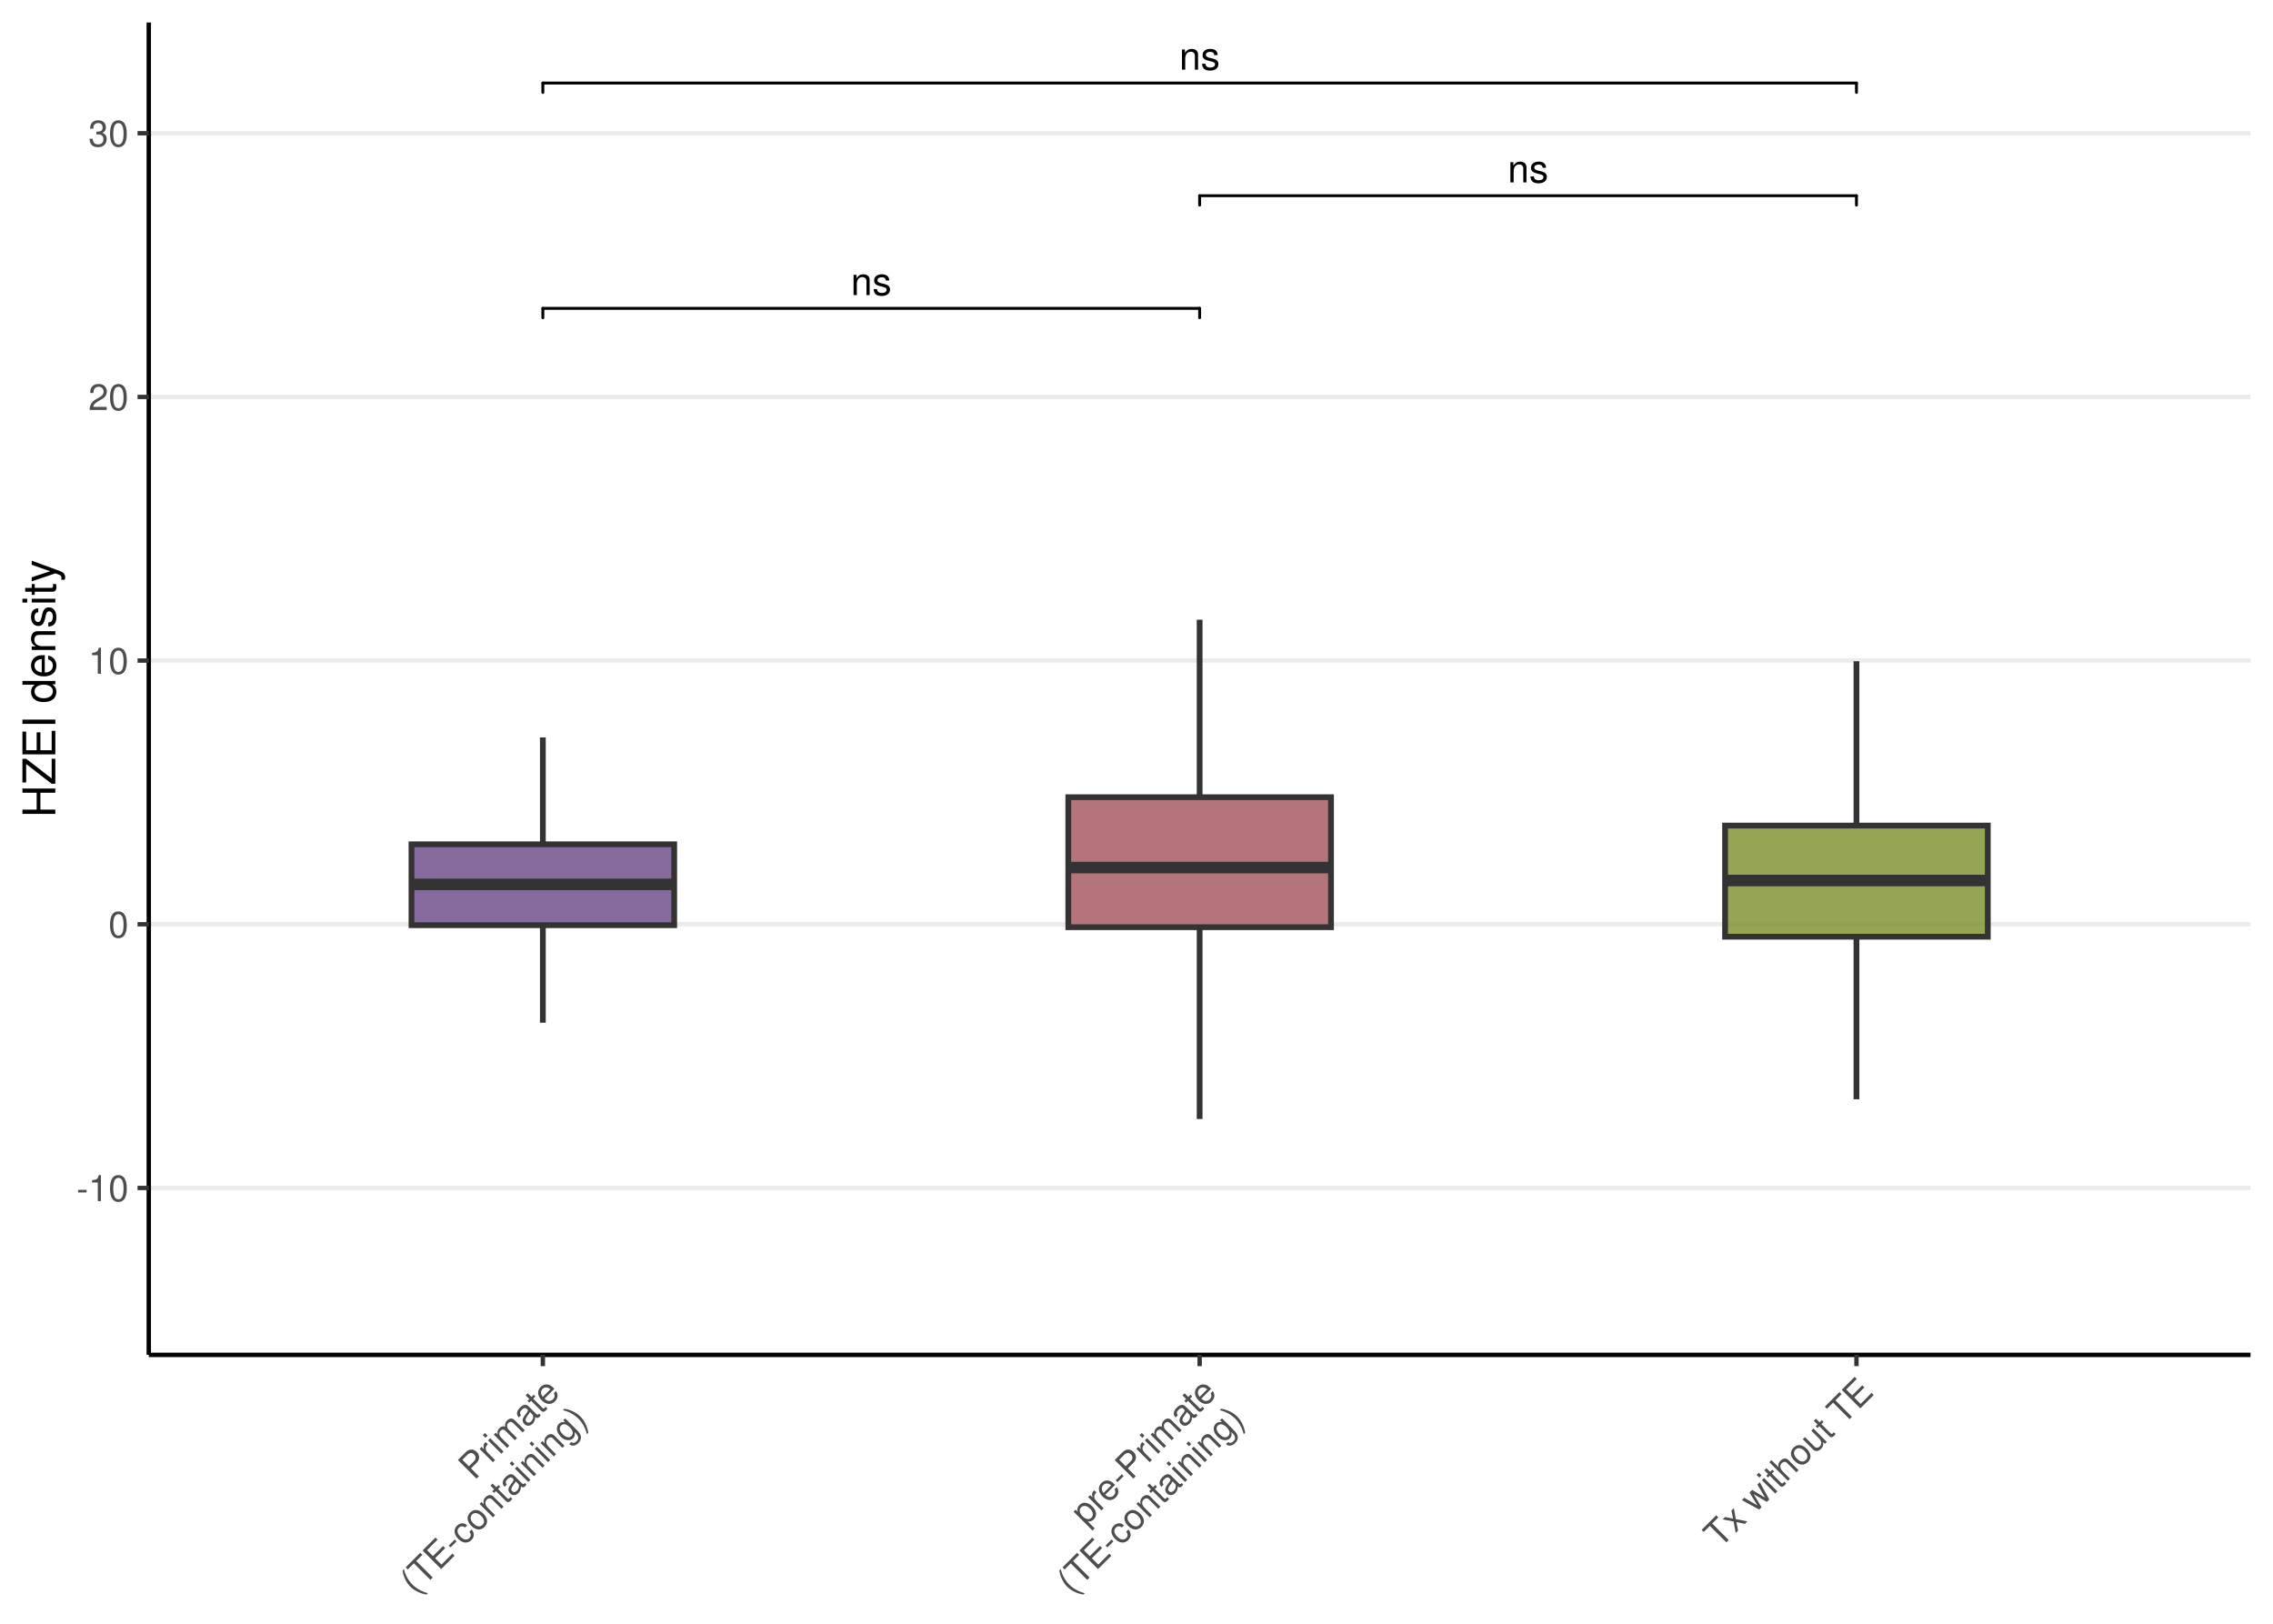
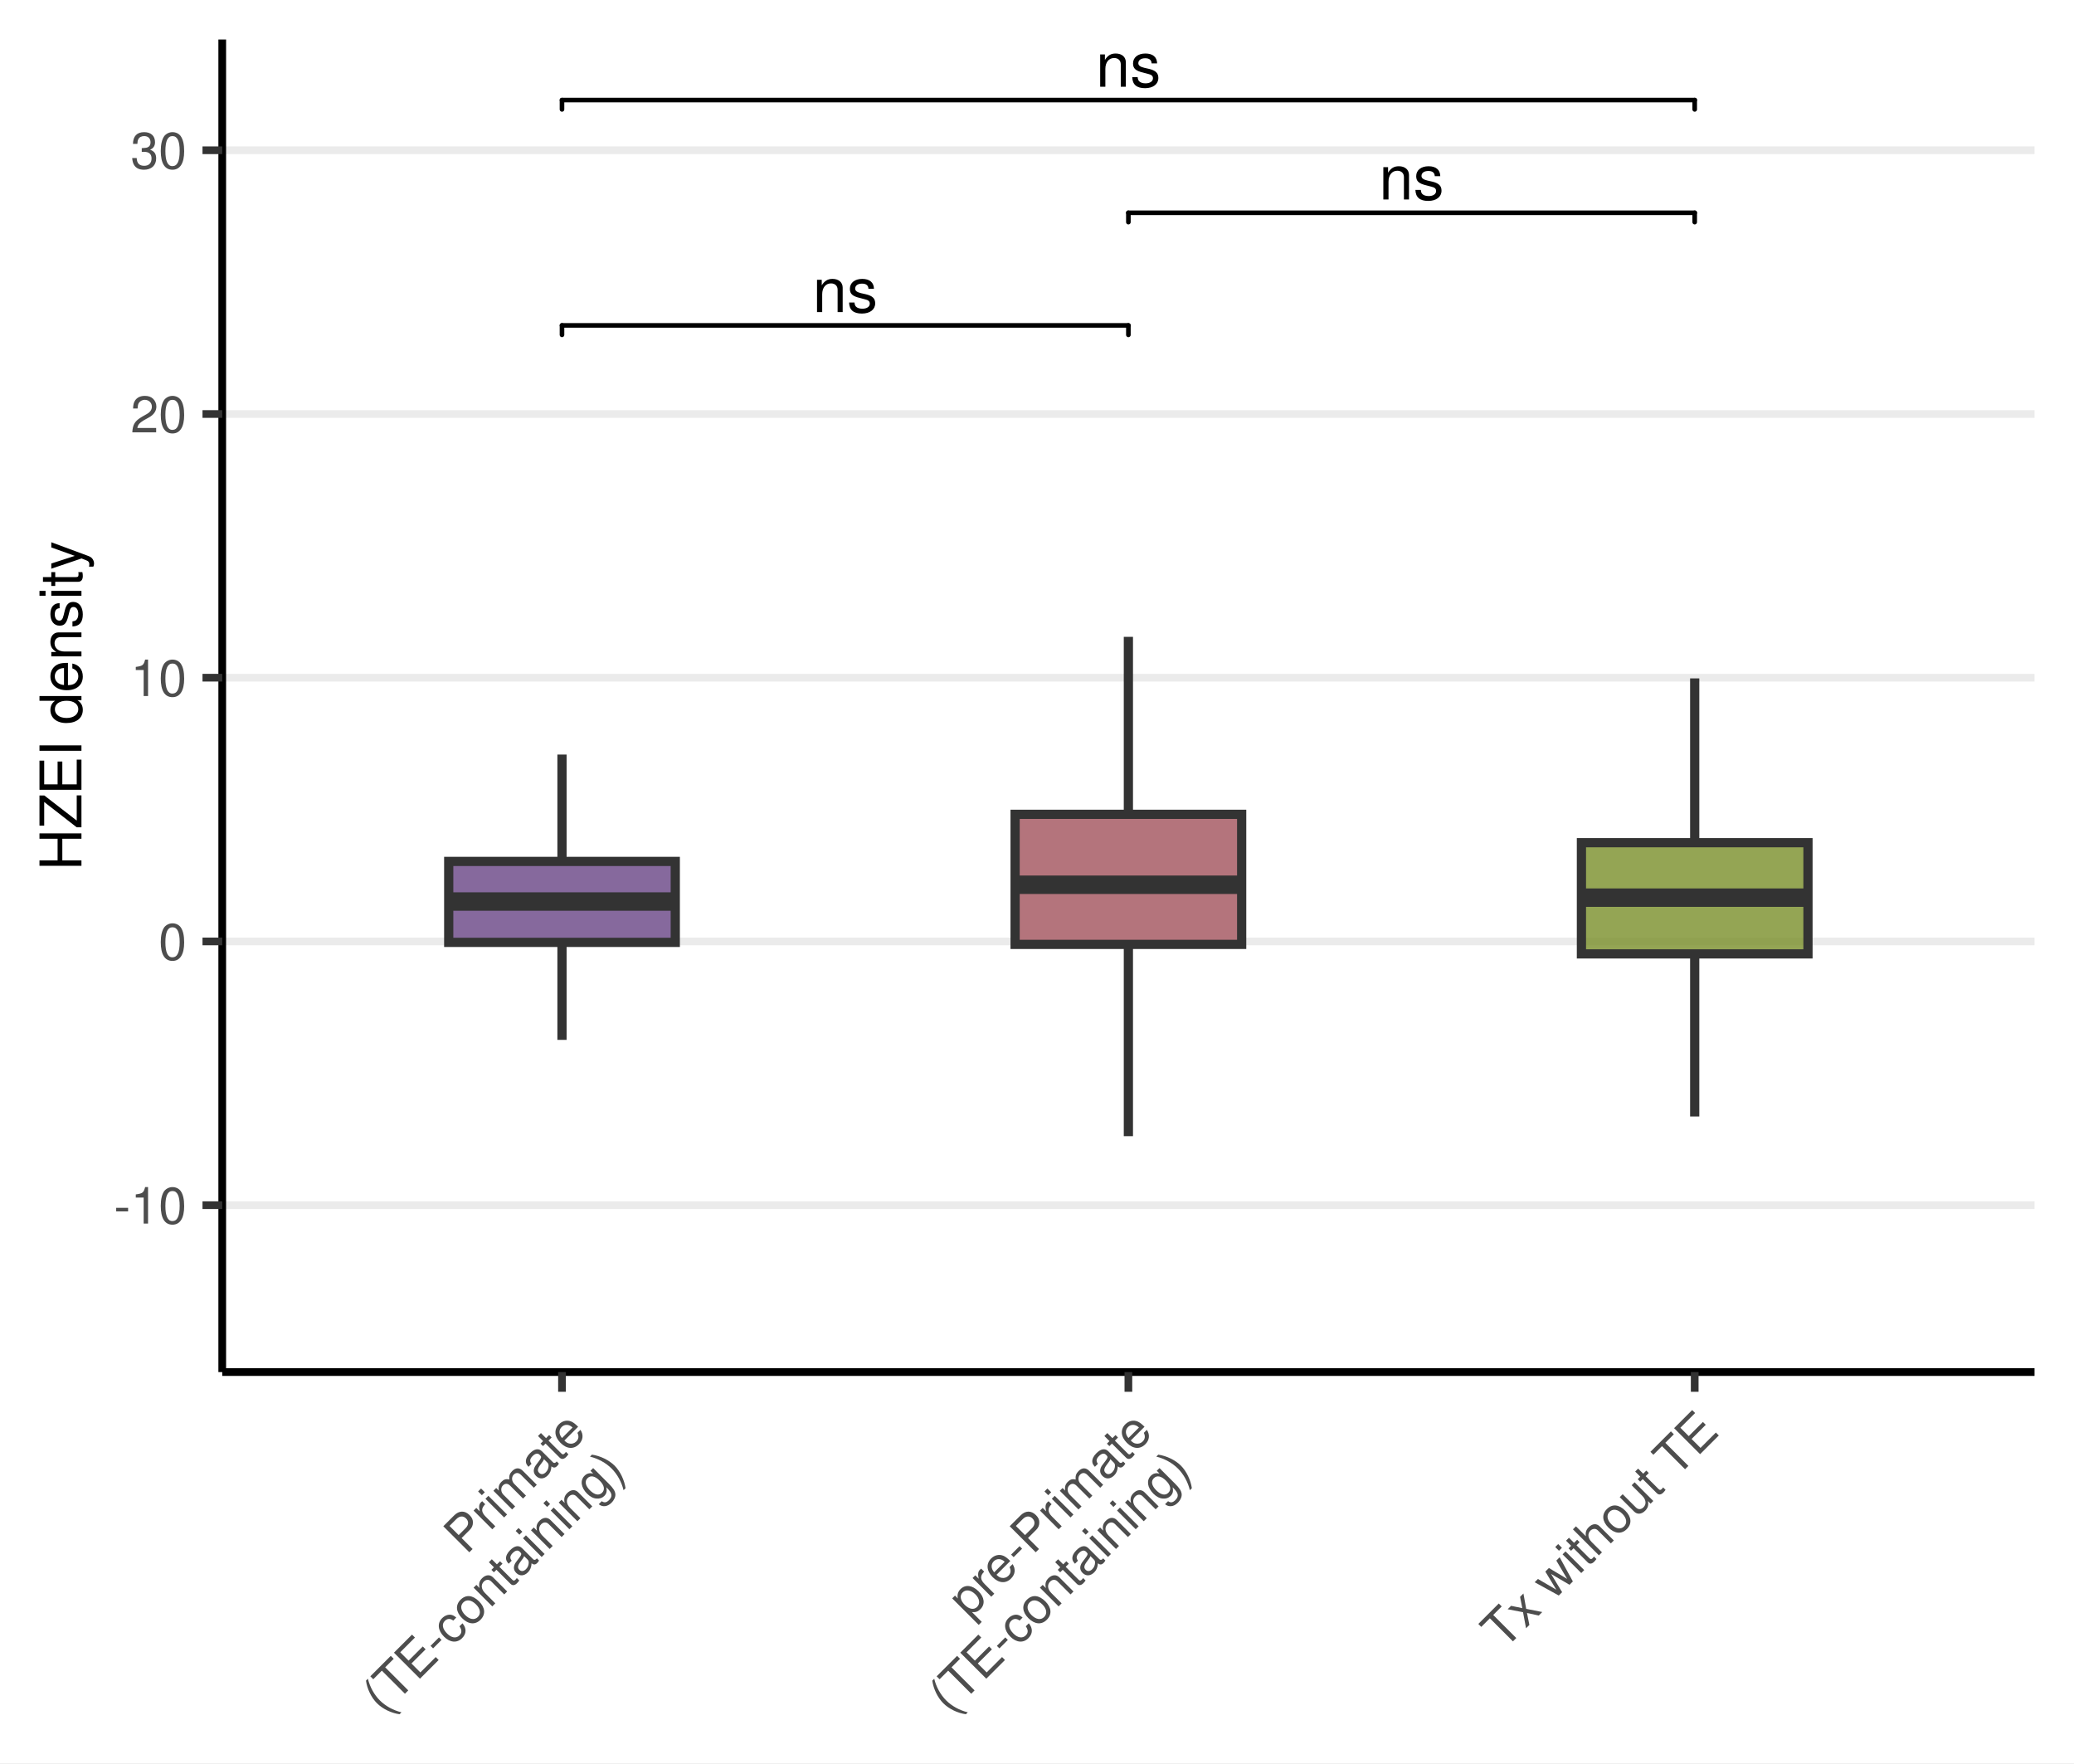
- <svg xmlns="http://www.w3.org/2000/svg" class="svglite" width="504.00pt" height="360.00pt" viewBox="0 0 504.00 360.00">
+ <svg xmlns="http://www.w3.org/2000/svg" class="svglite" width="288.00pt" height="244.80pt" viewBox="0 0 288.00 244.80">
  <defs>
    <style type="text/css">
    .svglite line, .svglite polyline, .svglite polygon, .svglite path, .svglite rect, .svglite circle {
      fill: none;
      stroke: #000000;
      stroke-linecap: round;
      stroke-linejoin: round;
      stroke-miterlimit: 10.00;
    }
    .svglite text {
      white-space: pre;
    }
  </style>
  </defs>
  <rect width="100%" height="100%" style="stroke: none; fill: #FFFFFF;" />
  <defs>
-     <clipPath id="cpMC4wMHw1MDQuMDB8MC4wMHwzNjAuMDA=">
-       <rect x="0.00" y="0.00" width="504.00" height="360.00" />
+     <clipPath id="cpMC4wMHwyODguMDB8MC4wMHwyNDQuODA=">
+       <rect x="0.00" y="0.00" width="288.00" height="244.80" />
    </clipPath>
  </defs>
-   <g clip-path="url(#cpMC4wMHw1MDQuMDB8MC4wMHwzNjAuMDA=)">
-     <rect x="0.00" y="0.00" width="504.00" height="360.00" style="stroke-width: 0.97; stroke: #FFFFFF; fill: #FFFFFF;" />
+   <g clip-path="url(#cpMC4wMHwyODguMDB8MC4wMHwyNDQuODA=)">
+     <rect x="0" y="0.00" width="288.00" height="244.80" style="stroke-width: 1.07; stroke: #FFFFFF; fill: #FFFFFF;" />
  </g>
  <defs>
-     <clipPath id="cpMzIuOTl8NDk5LjAyfDQuOTh8MzAwLjM5">
-       <rect x="32.99" y="4.98" width="466.03" height="295.41" />
+     <clipPath id="cpMzAuODZ8MjgyLjUyfDUuNDh8MTkwLjUw">
+       <rect x="30.86" y="5.48" width="251.67" height="185.02" />
    </clipPath>
  </defs>
-   <g clip-path="url(#cpMzIuOTl8NDk5LjAyfDQuOTh8MzAwLjM5)">
-     <rect x="32.99" y="4.98" width="466.03" height="295.41" style="stroke-width: 0.97; stroke: none; fill: #FFFFFF;" />
-     <polyline points="32.99,263.38 499.02,263.38 " style="stroke-width: 0.97; stroke: #EBEBEB; stroke-linecap: butt;" />
-     <polyline points="32.99,204.92 499.02,204.92 " style="stroke-width: 0.97; stroke: #EBEBEB; stroke-linecap: butt;" />
-     <polyline points="32.99,146.46 499.02,146.46 " style="stroke-width: 0.97; stroke: #EBEBEB; stroke-linecap: butt;" />
-     <polyline points="32.99,88.00 499.02,88.00 " style="stroke-width: 0.97; stroke: #EBEBEB; stroke-linecap: butt;" />
-     <polyline points="32.99,29.54 499.02,29.54 " style="stroke-width: 0.97; stroke: #EBEBEB; stroke-linecap: butt;" />
-     <line x1="120.37" y1="187.19" x2="120.37" y2="163.50" style="stroke-width: 1.28; stroke: #333333; stroke-linecap: butt;" />
-     <line x1="120.37" y1="205.13" x2="120.37" y2="226.74" style="stroke-width: 1.28; stroke: #333333; stroke-linecap: butt;" />
-     <polygon points="91.24,187.19 91.24,205.13 149.49,205.13 149.49,187.19 91.24,187.19 " style="stroke-width: 1.28; stroke: #333333; stroke-linecap: butt; stroke-linejoin: miter; fill: #86699D;" />
-     <line x1="91.24" y1="196.08" x2="149.49" y2="196.08" style="stroke-width: 2.56; stroke: #333333; stroke-linecap: butt; stroke-linejoin: miter;" />
-     <line x1="266.00" y1="176.75" x2="266.00" y2="137.40" style="stroke-width: 1.28; stroke: #333333; stroke-linecap: butt;" />
-     <line x1="266.00" y1="205.57" x2="266.00" y2="248.10" style="stroke-width: 1.28; stroke: #333333; stroke-linecap: butt;" />
-     <polygon points="236.88,176.75 236.88,205.57 295.13,205.57 295.13,176.75 236.88,176.75 " style="stroke-width: 1.28; stroke: #333333; stroke-linecap: butt; stroke-linejoin: miter; fill: #B4747C;" />
-     <line x1="236.88" y1="192.35" x2="295.13" y2="192.35" style="stroke-width: 2.56; stroke: #333333; stroke-linecap: butt; stroke-linejoin: miter;" />
-     <line x1="411.64" y1="183.04" x2="411.64" y2="146.61" style="stroke-width: 1.28; stroke: #333333; stroke-linecap: butt;" />
-     <line x1="411.64" y1="207.68" x2="411.64" y2="243.72" style="stroke-width: 1.28; stroke: #333333; stroke-linecap: butt;" />
-     <polygon points="382.51,183.04 382.51,207.68 440.76,207.68 440.76,183.04 382.51,183.04 " style="stroke-width: 1.28; stroke: #333333; stroke-linecap: butt; stroke-linejoin: miter; fill: #7A8F2A; fill-opacity: 0.80;" />
-     <line x1="382.51" y1="195.22" x2="440.76" y2="195.22" style="stroke-width: 2.56; stroke: #333333; stroke-linecap: butt; stroke-linejoin: miter;" />
-     <text x="338.82" y="40.44" text-anchor="middle" style="font-size: 8.54px; font-family: &quot;Nimbus Sans&quot;;" textLength="9.01px" lengthAdjust="spacingAndGlyphs">ns</text>
-     <line x1="266.00" y1="45.47" x2="266.00" y2="43.39" style="stroke-width: 0.64;" />
-     <line x1="266.00" y1="43.39" x2="411.64" y2="43.39" style="stroke-width: 0.64;" />
-     <line x1="411.64" y1="43.39" x2="411.64" y2="45.47" style="stroke-width: 0.64;" />
-     <text x="193.18" y="65.42" text-anchor="middle" style="font-size: 8.54px; font-family: &quot;Nimbus Sans&quot;;" textLength="9.01px" lengthAdjust="spacingAndGlyphs">ns</text>
-     <line x1="266.00" y1="70.45" x2="266.00" y2="68.37" style="stroke-width: 0.64;" />
-     <line x1="266.00" y1="68.37" x2="120.37" y2="68.37" style="stroke-width: 0.64;" />
-     <line x1="120.37" y1="68.37" x2="120.37" y2="70.45" style="stroke-width: 0.64;" />
-     <text x="266.00" y="15.45" text-anchor="middle" style="font-size: 8.54px; font-family: &quot;Nimbus Sans&quot;;" textLength="9.01px" lengthAdjust="spacingAndGlyphs">ns</text>
-     <line x1="120.37" y1="20.49" x2="120.37" y2="18.41" style="stroke-width: 0.64;" />
-     <line x1="120.37" y1="18.41" x2="411.64" y2="18.41" style="stroke-width: 0.64;" />
-     <line x1="411.64" y1="18.41" x2="411.64" y2="20.49" style="stroke-width: 0.64;" />
+   <g clip-path="url(#cpMzAuODZ8MjgyLjUyfDUuNDh8MTkwLjUw)">
+     <rect x="30.86" y="5.48" width="251.67" height="185.02" style="stroke-width: 1.07; stroke: none; fill: #FFFFFF;" />
+     <polyline points="30.86,167.33 282.52,167.33 " style="stroke-width: 1.07; stroke: #EBEBEB; stroke-linecap: butt;" />
+     <polyline points="30.86,130.71 282.52,130.71 " style="stroke-width: 1.07; stroke: #EBEBEB; stroke-linecap: butt;" />
+     <polyline points="30.86,94.09 282.52,94.09 " style="stroke-width: 1.07; stroke: #EBEBEB; stroke-linecap: butt;" />
+     <polyline points="30.86,57.48 282.52,57.48 " style="stroke-width: 1.07; stroke: #EBEBEB; stroke-linecap: butt;" />
+     <polyline points="30.86,20.86 282.52,20.86 " style="stroke-width: 1.07; stroke: #EBEBEB; stroke-linecap: butt;" />
+     <line x1="78.04" y1="119.60" x2="78.04" y2="104.76" style="stroke-width: 1.28; stroke: #333333; stroke-linecap: butt;" />
+     <line x1="78.04" y1="130.84" x2="78.04" y2="144.38" style="stroke-width: 1.28; stroke: #333333; stroke-linecap: butt;" />
+     <polygon points="62.31,119.60 62.31,130.84 93.77,130.84 93.77,119.60 62.31,119.60 " style="stroke-width: 1.28; stroke: #333333; stroke-linecap: butt; stroke-linejoin: miter; fill: #86699D;" />
+     <line x1="62.31" y1="125.17" x2="93.77" y2="125.17" style="stroke-width: 2.56; stroke: #333333; stroke-linecap: butt; stroke-linejoin: miter;" />
+     <line x1="156.69" y1="113.06" x2="156.69" y2="88.42" style="stroke-width: 1.28; stroke: #333333; stroke-linecap: butt;" />
+     <line x1="156.69" y1="131.12" x2="156.69" y2="157.75" style="stroke-width: 1.28; stroke: #333333; stroke-linecap: butt;" />
+     <polygon points="140.96,113.06 140.96,131.12 172.42,131.12 172.42,113.06 140.96,113.06 " style="stroke-width: 1.28; stroke: #333333; stroke-linecap: butt; stroke-linejoin: miter; fill: #B4747C;" />
+     <line x1="140.96" y1="122.84" x2="172.42" y2="122.84" style="stroke-width: 2.56; stroke: #333333; stroke-linecap: butt; stroke-linejoin: miter;" />
+     <line x1="235.33" y1="117.00" x2="235.33" y2="94.19" style="stroke-width: 1.28; stroke: #333333; stroke-linecap: butt;" />
+     <line x1="235.33" y1="132.44" x2="235.33" y2="155.01" style="stroke-width: 1.28; stroke: #333333; stroke-linecap: butt;" />
+     <polygon points="219.60,117.00 219.60,132.44 251.06,132.44 251.06,117.00 219.60,117.00 " style="stroke-width: 1.28; stroke: #333333; stroke-linecap: butt; stroke-linejoin: miter; fill: #7A8F2A; fill-opacity: 0.80;" />
+     <line x1="219.60" y1="124.63" x2="251.06" y2="124.63" style="stroke-width: 2.56; stroke: #333333; stroke-linecap: butt; stroke-linejoin: miter;" />
+     <text x="196.01" y="27.69" text-anchor="middle" style="font-size: 8.54px; font-family: &quot;Nimbus Sans&quot;;" textLength="9.01px" lengthAdjust="spacingAndGlyphs">ns</text>
+     <line x1="156.69" y1="30.84" x2="156.69" y2="29.54" style="stroke-width: 0.64;" />
+     <line x1="156.69" y1="29.54" x2="235.33" y2="29.54" style="stroke-width: 0.64;" />
+     <line x1="235.33" y1="29.54" x2="235.33" y2="30.84" style="stroke-width: 0.64;" />
+     <text x="117.37" y="43.33" text-anchor="middle" style="font-size: 8.54px; font-family: &quot;Nimbus Sans&quot;;" textLength="9.01px" lengthAdjust="spacingAndGlyphs">ns</text>
+     <line x1="156.69" y1="46.49" x2="156.69" y2="45.18" style="stroke-width: 0.64;" />
+     <line x1="156.69" y1="45.18" x2="78.04" y2="45.18" style="stroke-width: 0.64;" />
+     <line x1="78.04" y1="45.18" x2="78.04" y2="46.49" style="stroke-width: 0.64;" />
+     <text x="156.69" y="12.04" text-anchor="middle" style="font-size: 8.54px; font-family: &quot;Nimbus Sans&quot;;" textLength="9.01px" lengthAdjust="spacingAndGlyphs">ns</text>
+     <line x1="78.04" y1="15.19" x2="78.04" y2="13.89" style="stroke-width: 0.64;" />
+     <line x1="78.04" y1="13.89" x2="235.33" y2="13.89" style="stroke-width: 0.64;" />
+     <line x1="235.33" y1="13.89" x2="235.33" y2="15.19" style="stroke-width: 0.64;" />
  </g>
-   <g clip-path="url(#cpMC4wMHw1MDQuMDB8MC4wMHwzNjAuMDA=)">
-     <polyline points="32.99,300.39 32.99,4.98 " style="stroke-width: 0.97; stroke-linecap: butt;" />
-     <text x="28.50" y="266.30" text-anchor="end" style="font-size: 8.00px;fill: #4D4D4D; font-family: &quot;Nimbus Sans&quot;;" textLength="11.56px" lengthAdjust="spacingAndGlyphs">-10</text>
-     <text x="28.50" y="207.84" text-anchor="end" style="font-size: 8.00px;fill: #4D4D4D; font-family: &quot;Nimbus Sans&quot;;" textLength="4.45px" lengthAdjust="spacingAndGlyphs">0</text>
-     <text x="28.50" y="149.38" text-anchor="end" style="font-size: 8.00px;fill: #4D4D4D; font-family: &quot;Nimbus Sans&quot;;" textLength="8.90px" lengthAdjust="spacingAndGlyphs">10</text>
-     <text x="28.50" y="90.91" text-anchor="end" style="font-size: 8.00px;fill: #4D4D4D; font-family: &quot;Nimbus Sans&quot;;" textLength="8.90px" lengthAdjust="spacingAndGlyphs">20</text>
-     <text x="28.50" y="32.45" text-anchor="end" style="font-size: 8.00px;fill: #4D4D4D; font-family: &quot;Nimbus Sans&quot;;" textLength="8.90px" lengthAdjust="spacingAndGlyphs">30</text>
-     <polyline points="30.50,263.38 32.99,263.38 " style="stroke-width: 0.97; stroke: #333333; stroke-linecap: butt;" />
-     <polyline points="30.50,204.92 32.99,204.92 " style="stroke-width: 0.97; stroke: #333333; stroke-linecap: butt;" />
-     <polyline points="30.50,146.46 32.99,146.46 " style="stroke-width: 0.97; stroke: #333333; stroke-linecap: butt;" />
-     <polyline points="30.50,88.00 32.99,88.00 " style="stroke-width: 0.97; stroke: #333333; stroke-linecap: butt;" />
-     <polyline points="30.50,29.54 32.99,29.54 " style="stroke-width: 0.97; stroke: #333333; stroke-linecap: butt;" />
-     <polyline points="32.99,300.39 499.02,300.39 " style="stroke-width: 0.97; stroke-linecap: butt;" />
-     <polyline points="120.37,302.88 120.37,300.39 " style="stroke-width: 0.97; stroke: #333333; stroke-linecap: butt;" />
-     <polyline points="266.00,302.88 266.00,300.39 " style="stroke-width: 0.97; stroke: #333333; stroke-linecap: butt;" />
-     <polyline points="411.64,302.88 411.64,300.39 " style="stroke-width: 0.97; stroke: #333333; stroke-linecap: butt;" />
-     <text transform="translate(124.49,308.99) rotate(-45)" text-anchor="end" style="font-size: 8.00px;fill: #4D4D4D; font-family: &quot;Nimbus Sans&quot;;" textLength="27.57px" lengthAdjust="spacingAndGlyphs">Primate</text>
-     <text transform="translate(130.60,315.10) rotate(-45)" text-anchor="end" style="font-size: 8.00px;fill: #4D4D4D; font-family: &quot;Nimbus Sans&quot;;" textLength="54.70px" lengthAdjust="spacingAndGlyphs">(TE-containing)</text>
-     <text transform="translate(270.13,308.99) rotate(-45)" text-anchor="end" style="font-size: 8.00px;fill: #4D4D4D; font-family: &quot;Nimbus Sans&quot;;" textLength="41.80px" lengthAdjust="spacingAndGlyphs">pre-Primate</text>
-     <text transform="translate(276.24,315.10) rotate(-45)" text-anchor="end" style="font-size: 8.00px;fill: #4D4D4D; font-family: &quot;Nimbus Sans&quot;;" textLength="54.70px" lengthAdjust="spacingAndGlyphs">(TE-containing)</text>
-     <text transform="translate(415.76,308.99) rotate(-45)" text-anchor="end" style="font-size: 8.00px;fill: #4D4D4D; font-family: &quot;Nimbus Sans&quot;;" textLength="48.92px" lengthAdjust="spacingAndGlyphs">Tx without TE</text>
-     <text transform="translate(12.27,152.68) rotate(-90)" text-anchor="middle" style="font-size: 10.00px; font-family: &quot;Nimbus Sans&quot;;" textLength="57.23px" lengthAdjust="spacingAndGlyphs">HZEI density</text>
+   <g clip-path="url(#cpMC4wMHwyODguMDB8MC4wMHwyNDQuODA=)">
+     <polyline points="30.86,190.50 30.86,5.48 " style="stroke-width: 1.07; stroke-linecap: butt;" />
+     <text x="25.92" y="169.88" text-anchor="end" style="font-size: 7.00px;fill: #4D4D4D; font-family: &quot;Nimbus Sans&quot;;" textLength="10.12px" lengthAdjust="spacingAndGlyphs">-10</text>
+     <text x="25.92" y="133.26" text-anchor="end" style="font-size: 7.00px;fill: #4D4D4D; font-family: &quot;Nimbus Sans&quot;;" textLength="3.90px" lengthAdjust="spacingAndGlyphs">0</text>
+     <text x="25.92" y="96.64" text-anchor="end" style="font-size: 7.00px;fill: #4D4D4D; font-family: &quot;Nimbus Sans&quot;;" textLength="7.79px" lengthAdjust="spacingAndGlyphs">10</text>
+     <text x="25.92" y="60.03" text-anchor="end" style="font-size: 7.00px;fill: #4D4D4D; font-family: &quot;Nimbus Sans&quot;;" textLength="7.79px" lengthAdjust="spacingAndGlyphs">20</text>
+     <text x="25.92" y="23.41" text-anchor="end" style="font-size: 7.00px;fill: #4D4D4D; font-family: &quot;Nimbus Sans&quot;;" textLength="7.79px" lengthAdjust="spacingAndGlyphs">30</text>
+     <polyline points="28.12,167.33 30.86,167.33 " style="stroke-width: 1.07; stroke: #333333; stroke-linecap: butt;" />
+     <polyline points="28.12,130.71 30.86,130.71 " style="stroke-width: 1.07; stroke: #333333; stroke-linecap: butt;" />
+     <polyline points="28.12,94.09 30.86,94.09 " style="stroke-width: 1.07; stroke: #333333; stroke-linecap: butt;" />
+     <polyline points="28.12,57.48 30.86,57.48 " style="stroke-width: 1.07; stroke: #333333; stroke-linecap: butt;" />
+     <polyline points="28.12,20.86 30.86,20.86 " style="stroke-width: 1.07; stroke: #333333; stroke-linecap: butt;" />
+     <polyline points="30.86,190.50 282.52,190.50 " style="stroke-width: 1.07; stroke-linecap: butt;" />
+     <polyline points="78.04,193.24 78.04,190.50 " style="stroke-width: 1.07; stroke: #333333; stroke-linecap: butt;" />
+     <polyline points="156.69,193.24 156.69,190.50 " style="stroke-width: 1.07; stroke: #333333; stroke-linecap: butt;" />
+     <polyline points="235.33,193.24 235.33,190.50 " style="stroke-width: 1.07; stroke: #333333; stroke-linecap: butt;" />
+     <text transform="translate(81.65,199.04) rotate(-45)" text-anchor="end" style="font-size: 7.00px;fill: #4D4D4D; font-family: &quot;Nimbus Sans&quot;;" textLength="24.12px" lengthAdjust="spacingAndGlyphs">Primate</text>
+     <text transform="translate(87.00,204.39) rotate(-45)" text-anchor="end" style="font-size: 7.00px;fill: #4D4D4D; font-family: &quot;Nimbus Sans&quot;;" textLength="47.87px" lengthAdjust="spacingAndGlyphs">(TE-containing)</text>
+     <text transform="translate(160.30,199.04) rotate(-45)" text-anchor="end" style="font-size: 7.00px;fill: #4D4D4D; font-family: &quot;Nimbus Sans&quot;;" textLength="36.58px" lengthAdjust="spacingAndGlyphs">pre-Primate</text>
+     <text transform="translate(165.64,204.39) rotate(-45)" text-anchor="end" style="font-size: 7.00px;fill: #4D4D4D; font-family: &quot;Nimbus Sans&quot;;" textLength="47.87px" lengthAdjust="spacingAndGlyphs">(TE-containing)</text>
+     <text transform="translate(238.94,199.04) rotate(-45)" text-anchor="end" style="font-size: 7.00px;fill: #4D4D4D; font-family: &quot;Nimbus Sans&quot;;" textLength="42.79px" lengthAdjust="spacingAndGlyphs">Tx without TE</text>
+     <text transform="translate(11.31,97.99) rotate(-90)" text-anchor="middle" style="font-size: 8.00px; font-family: &quot;Nimbus Sans&quot;;" textLength="45.81px" lengthAdjust="spacingAndGlyphs">HZEI density</text>
  </g>
</svg>
